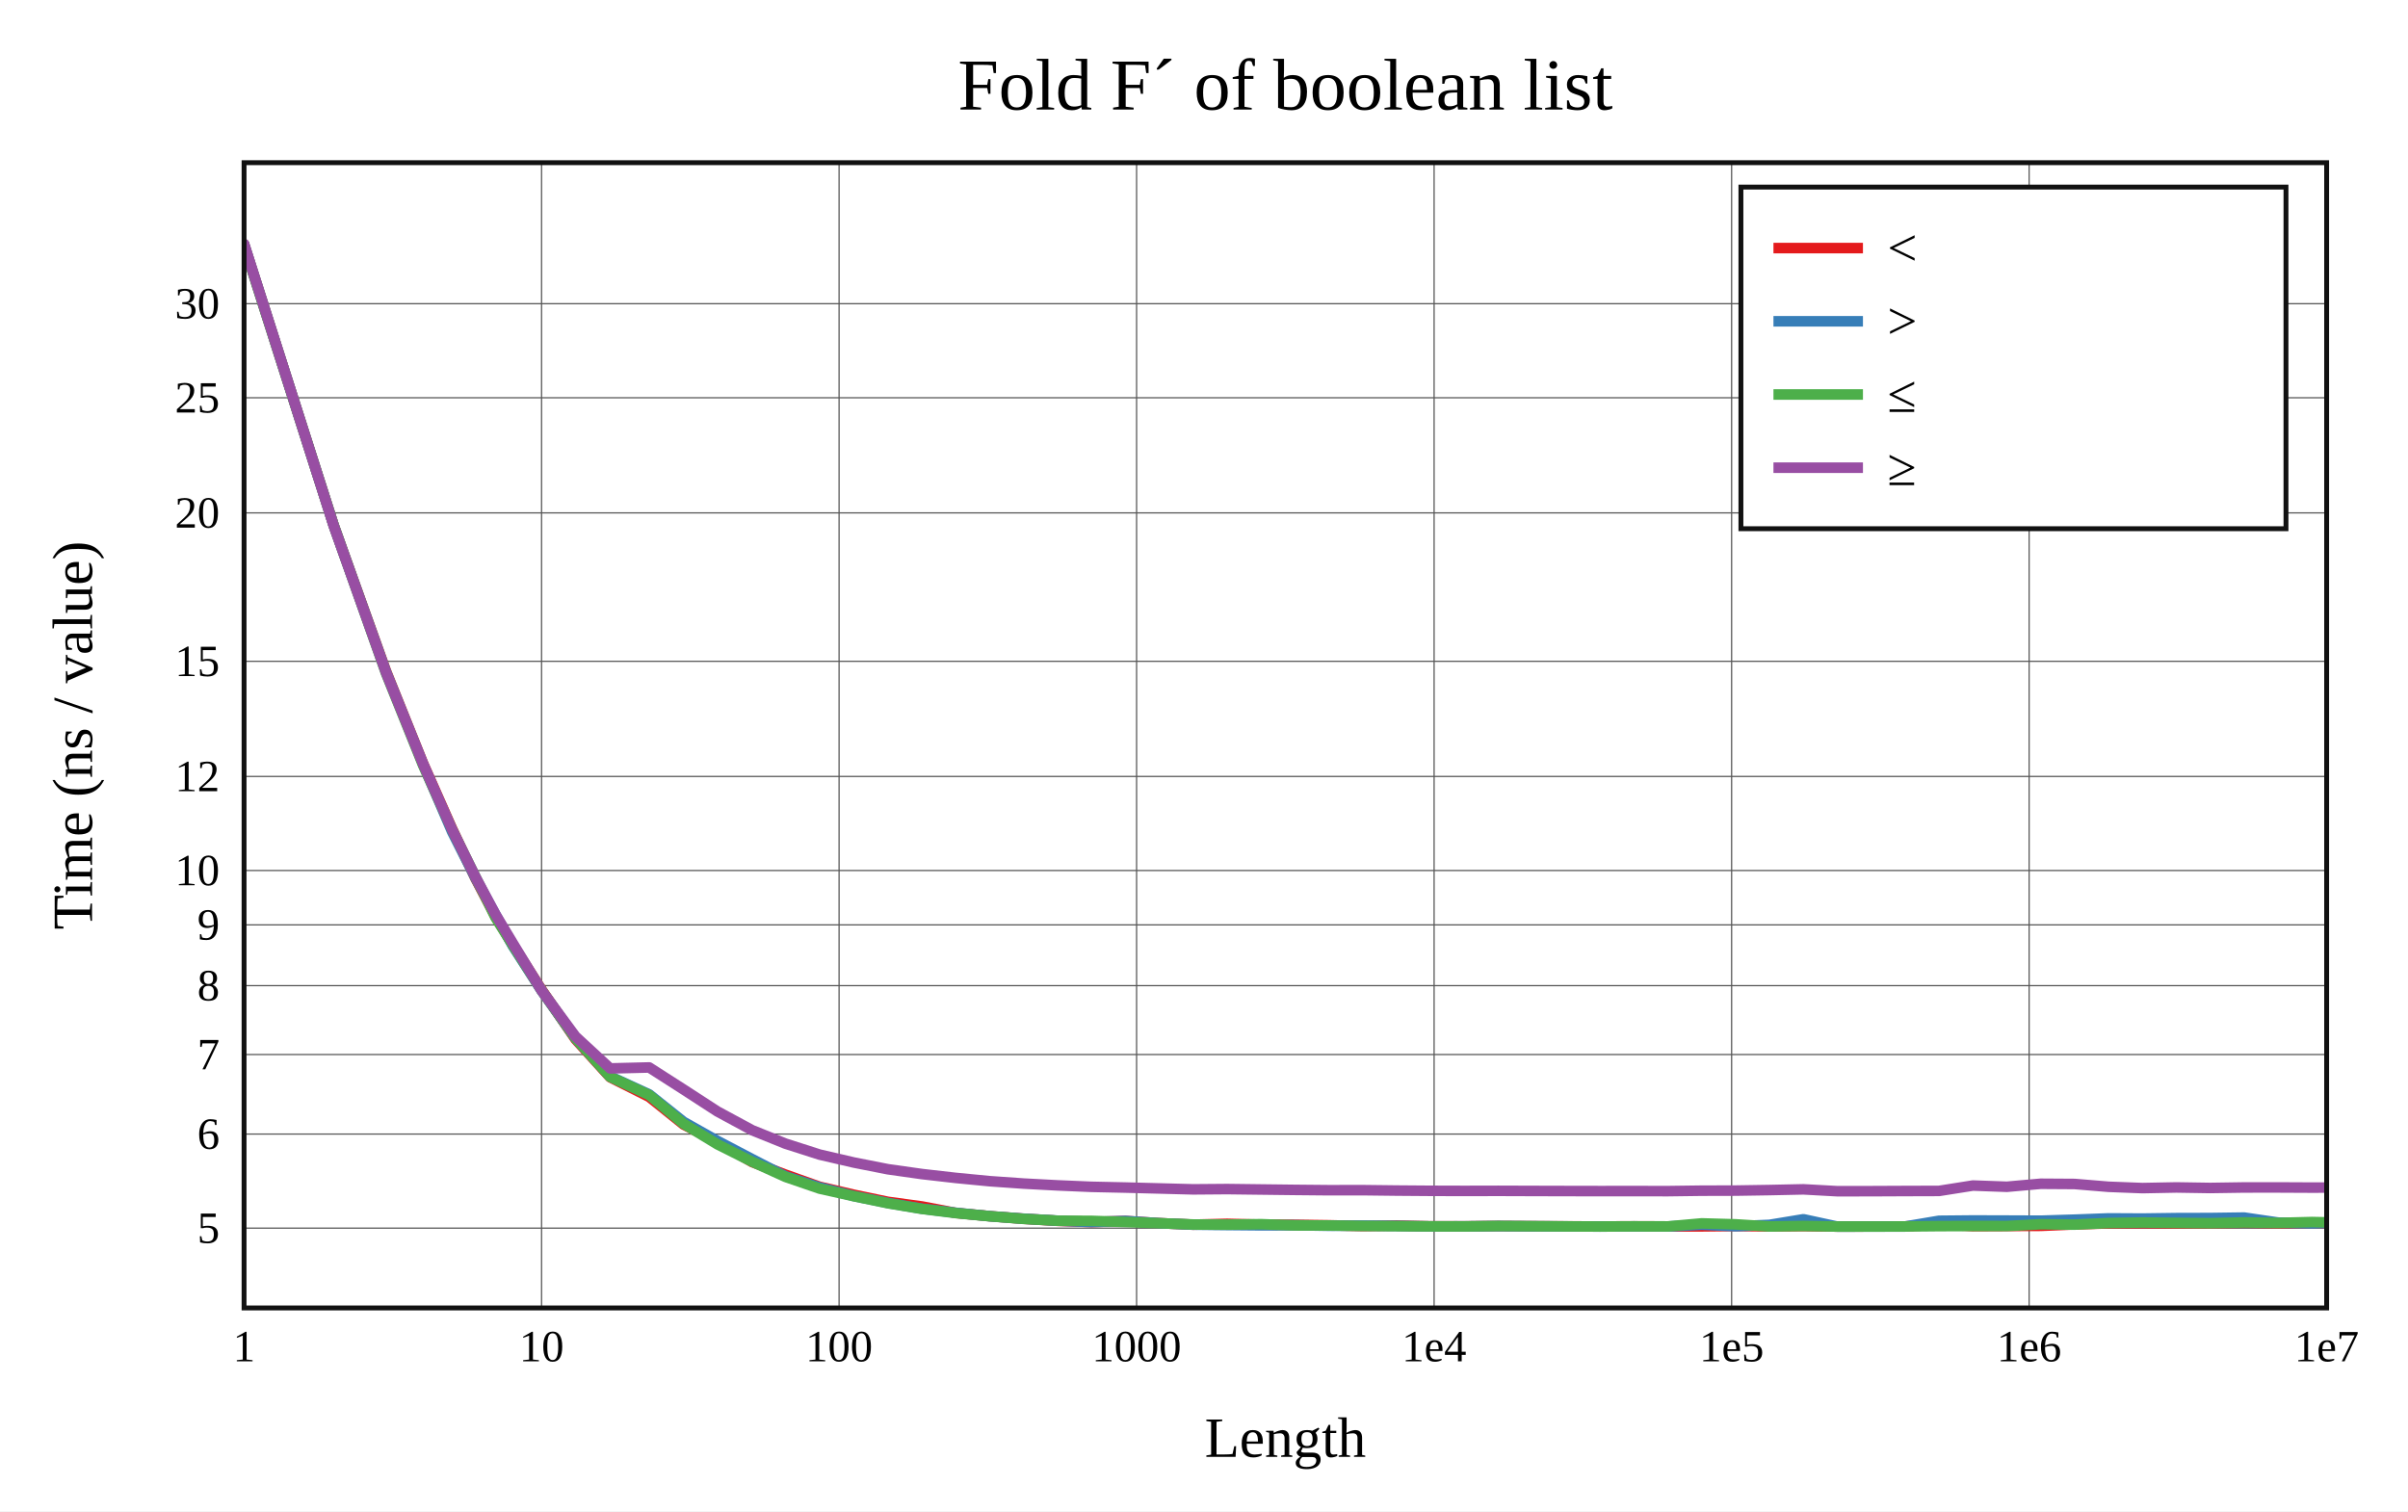
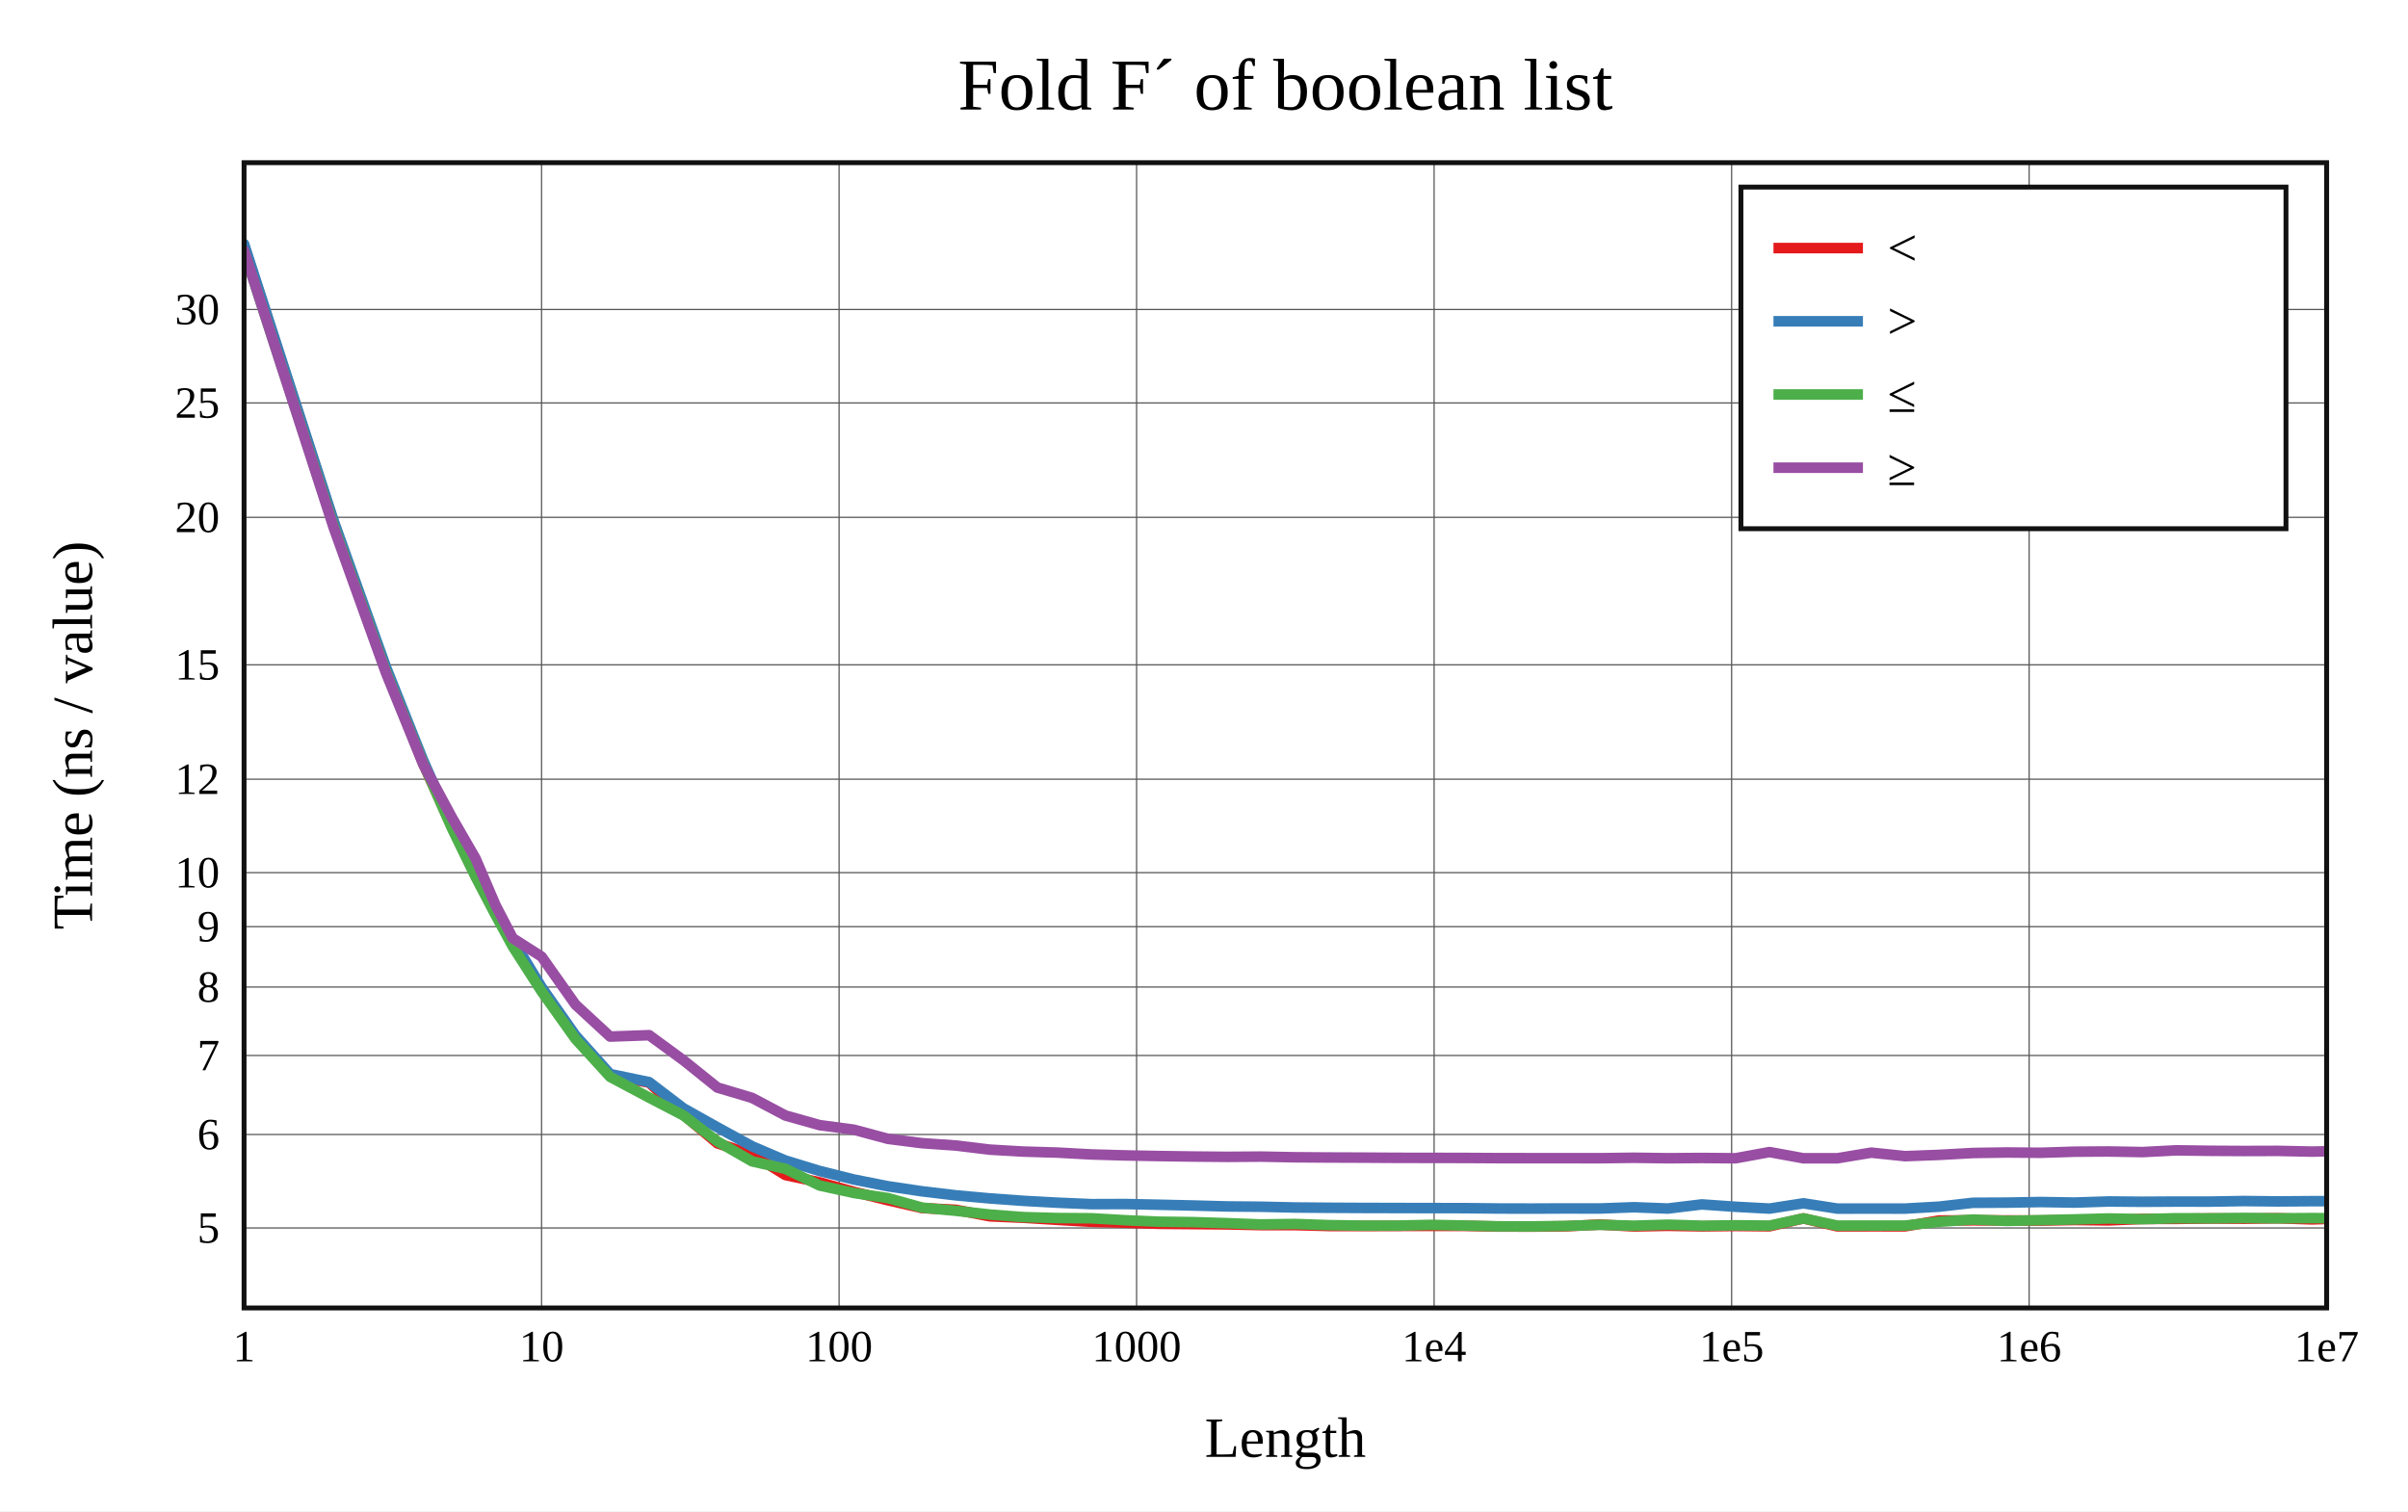
<svg xmlns="http://www.w3.org/2000/svg" viewBox="-60 -40 592 371.6" height="557.4" width="888">
  <g stroke-width="2.6" font-size="14px" text-anchor="middle">
    <defs>
      <clipPath id="clip">
        <rect x="0" y="0" width="512" height="281.6" />
      </clipPath>
    </defs>
    <rect fill="white" x="-60" y="-40" width="592" height="371.6" />
    <text dy="0.33em" font-size="18px" x="256" y="-19">Fold F´ of boolean list</text>
    <text dy="0.33em" x="256" y="313.6">Length</text>
    <text dy="0.33em" transform="rotate(-90)" x="-140.8" y="-42">Time (ns / value)</text>
    <g stroke-width="0.3" stroke="#555">
      <path d="M73.143 0v281.6" />
      <path d="M146.286 0v281.6" />
      <path d="M219.429 0v281.6" />
      <path d="M292.571 0v281.6" />
      <path d="M365.714 0v281.6" />
      <path d="M438.857 0v281.6" />
-       <path d="M0 261.976h512" />
-       <path d="M0 238.847h512" />
-       <path d="M0 219.291h512" />
-       <path d="M0 202.352h512" />
-       <path d="M0 187.41h512" />
-       <path d="M0 174.043h512" />
-       <path d="M0 150.914h512" />
-       <path d="M0 122.606h512" />
-       <path d="M0 86.11h512" />
-       <path d="M0 57.802h512" />
-       <path d="M0 34.673h512" />
+       <path d="M0 261.936h512" />
+       <path d="M0 238.955h512" />
+       <path d="M0 219.526h512" />
+       <path d="M0 202.695h512" />
+       <path d="M0 187.85h512" />
+       <path d="M0 174.57h512" />
+       <path d="M0 151.59h512" />
+       <path d="M0 123.465h512" />
+       <path d="M0 87.205h512" />
+       <path d="M0 59.079h512" />
+       <path d="M0 36.099h512" />
    </g>
    <g font-size="11px">
      <text dy="0.33em" x="0" y="291.1">1</text>
      <text dy="0.33em" x="73.143" y="291.1">10</text>
      <text dy="0.33em" x="146.286" y="291.1">100</text>
      <text dy="0.33em" x="219.429" y="291.1">1000</text>
      <text dy="0.33em" x="292.571" y="291.1">1e4</text>
      <text dy="0.33em" x="365.714" y="291.1">1e5</text>
      <text dy="0.33em" x="438.857" y="291.1">1e6</text>
      <text dy="0.33em" x="512" y="291.1">1e7</text>
      <g text-anchor="end">
-         <text dy="0.33em" x="-6" y="261.976">5</text>
-         <text dy="0.33em" x="-6" y="238.847">6</text>
-         <text dy="0.33em" x="-6" y="219.291">7</text>
-         <text dy="0.33em" x="-6" y="202.352">8</text>
-         <text dy="0.33em" x="-6" y="187.41">9</text>
-         <text dy="0.33em" x="-6" y="174.043">10</text>
-         <text dy="0.33em" x="-6" y="150.914">12</text>
-         <text dy="0.33em" x="-6" y="122.606">15</text>
-         <text dy="0.33em" x="-6" y="86.11">20</text>
-         <text dy="0.33em" x="-6" y="57.802">25</text>
-         <text dy="0.33em" x="-6" y="34.673">30</text>
+         <text dy="0.33em" x="-6" y="261.936">5</text>
+         <text dy="0.33em" x="-6" y="238.955">6</text>
+         <text dy="0.33em" x="-6" y="219.526">7</text>
+         <text dy="0.33em" x="-6" y="202.695">8</text>
+         <text dy="0.33em" x="-6" y="187.85">9</text>
+         <text dy="0.33em" x="-6" y="174.57">10</text>
+         <text dy="0.33em" x="-6" y="151.59">12</text>
+         <text dy="0.33em" x="-6" y="123.465">15</text>
+         <text dy="0.33em" x="-6" y="87.205">20</text>
+         <text dy="0.33em" x="-6" y="59.079">25</text>
+         <text dy="0.33em" x="-6" y="36.099">30</text>
      </g>
    </g>
    <g clip-path="url(#clip)" fill="none" stroke-linecap="round" stroke-linejoin="round">
-       <path stroke="#e41a1c" d="M0 20.045L22.018 89.104L34.898 125.014L44.036 147.748L51.125 163.739L56.916 176.041L61.813 185.354L66.055 192.266L73.143 203.336L81.477 215.52L89.999 224.885L99.601 229.707L108.041 236.493L116.375 240.781L124.897 245.722L133.087 248.816L141.495 251.804L149.886 253.76L158.307 255.515L166.675 256.653L175.009 258.245L183.333 259.031L191.644 259.671L199.973 260.173L208.325 260.477L216.676 260.22L225.008 260.758L233.35 261.124L241.684 260.917L250.012 261.121L258.349 261.161L266.687 261.273L275.026 261.463L283.357 261.346L291.692 261.537L300.029 261.532L308.363 261.457L316.697 261.502L325.031 261.542L333.365 261.569L341.699 261.538L350.034 261.565L358.368 261.548L366.702 261.459L375.036 261.543L383.37 261.468L391.705 261.586L400.039 261.572L408.373 261.559L416.707 261.032L425.041 261.482L433.375 261.445L441.71 261.417L450.044 261.063L458.378 260.803L466.712 260.743L475.046 260.814L483.38 260.778L491.714 260.615L500.049 260.767L508.383 260.695L516.717 260.738" />
-       <path stroke="#377eb8" d="M0 20.051L22.018 89.15L34.898 125.22L44.036 147.944L51.125 164.46L56.916 175.92L61.813 184.881L66.055 192.558L73.143 203.572L81.477 215.292L89.999 224.679L99.601 229.091L108.041 235.838L116.375 240.53L124.897 244.999L133.087 249.22L141.495 251.954L149.886 254.09L158.307 255.801L166.675 257.204L175.009 258.202L183.333 259.047L191.644 259.648L199.973 260.133L208.325 260.474L216.676 260.211L225.008 260.765L233.35 261.125L241.684 261.215L250.012 261.288L258.349 261.262L266.687 261.394L275.026 261.354L283.357 261.433L291.692 261.545L300.029 261.535L308.363 261.469L316.697 261.516L325.031 261.553L333.365 261.581L341.699 261.552L350.034 261.573L358.368 261.141L366.702 261.515L375.036 261.171L383.37 259.795L391.705 261.6L400.039 261.583L408.373 261.577L416.707 260.17L425.041 260.092L433.375 260.115L441.71 260.149L450.044 259.893L458.378 259.581L466.712 259.625L475.046 259.517L483.38 259.496L491.714 259.381L500.049 260.603L508.383 260.805L516.717 260.537" />
-       <path stroke="#4daf4a" d="M0 20.3L22.018 89.103L34.898 125.544L44.036 148.223L51.125 163.936L56.916 175.634L61.813 185.595L66.055 192.366L73.143 203.509L81.477 215.254L89.999 224.786L99.601 229.258L108.041 236.306L116.375 241.367L124.897 245.644L133.087 249.368L141.495 252.259L149.886 254.126L158.307 255.868L166.675 257.26L175.009 258.281L183.333 259.062L191.644 259.704L199.973 260.155L208.325 260.19L216.676 260.468L225.008 260.771L233.35 261.083L241.684 261.116L250.012 261.007L258.349 261.306L266.687 261.33L275.026 261.442L283.357 261.497L291.692 261.542L300.029 261.557L308.363 261.457L316.697 261.507L325.031 261.549L333.365 261.576L341.699 261.539L350.034 261.556L358.368 260.81L366.702 261.044L375.036 261.57L383.37 261.455L391.705 261.585L400.039 261.583L408.373 261.564L416.707 261.487L425.041 261.457L433.375 261.46L441.71 261.023L450.044 261.112L458.378 260.723L466.712 260.596L475.046 260.689L483.38 260.762L491.714 260.578L500.049 260.693L508.383 260.479L516.717 260.652" />
-       <path stroke="#984ea3" d="M0 20L22.018 89.206L34.898 125.354L44.036 147.886L51.125 163.934L56.916 175.668L61.813 184.83L66.055 191.893L73.143 203.541L81.477 214.847L89.999 222.707L99.601 222.47L108.041 227.881L116.375 233.291L124.897 237.895L133.087 241.199L141.495 243.894L149.886 245.841L158.307 247.501L166.675 248.683L175.009 249.634L183.333 250.438L191.644 251.021L199.973 251.465L208.325 251.822L216.676 252.002L225.008 252.22L233.35 252.442L241.684 252.376L250.012 252.478L258.349 252.577L266.687 252.654L275.026 252.642L283.357 252.74L291.692 252.803L300.029 252.827L308.363 252.808L316.697 252.836L325.031 252.857L333.365 252.873L341.699 252.866L350.034 252.879L358.368 252.77L366.702 252.75L375.036 252.618L383.37 252.441L391.705 252.899L400.039 252.889L408.373 252.851L416.707 252.826L425.041 251.507L433.375 251.808L441.71 251.068L450.044 251.121L458.378 251.812L466.712 252.134L475.046 251.973L483.38 252.104L491.714 251.978L500.049 251.974L508.383 252.014L516.717 251.986" />
+       <path stroke="#e41a1c" d="M0 20.382L22.018 88.361L34.898 124.711L44.036 147.764L51.125 163.39L56.916 175.373L61.813 184.609L66.055 191.908L73.143 203.215L81.477 215.046L89.999 224.474L99.601 226.203L108.041 234.12L116.375 241.125L124.897 243.861L133.087 248.924L141.495 250.709L149.886 253.049L158.307 255.124L166.675 257.041L175.009 257.47L183.333 259.072L191.644 259.429L199.973 259.94L208.325 260.418L216.676 260.636L225.008 260.917L233.35 260.983L241.684 261.051L250.012 261.234L258.349 261.233L266.687 261.449L275.026 261.459L283.357 261.435L291.692 261.423L300.029 261.425L308.363 261.58L316.697 261.6L325.031 261.52L333.365 261.097L341.699 261.557L350.034 261.403L358.368 261.536L366.702 261.444L375.036 261.522L383.37 259.588L391.705 261.542L400.039 261.527L408.373 261.531L416.707 260.108L425.041 260.056L433.375 260.091L441.71 260.115L450.044 259.972L458.378 260.069L466.712 259.719L475.046 259.702L483.38 259.604L491.714 259.655L500.049 259.552L508.383 259.825L516.717 259.569" />
+       <path stroke="#377eb8" d="M0 20L22.018 88.056L34.898 124.029L44.036 146.936L51.125 163.012L56.916 174.895L61.813 184.115L66.055 191.063L73.143 202.725L81.477 214.582L89.999 224.087L99.601 226.087L108.041 232.522L116.375 237.192L124.897 241.854L133.087 245.354L141.495 247.923L149.886 250.016L158.307 251.685L166.675 252.923L175.009 253.916L183.333 254.669L191.644 255.269L199.973 255.723L208.325 256.08L216.676 256.054L225.008 256.227L233.35 256.416L241.684 256.643L250.012 256.717L258.349 256.903L266.687 256.972L275.026 257.014L283.357 257.034L291.692 257.052L300.029 257.062L308.363 257.151L316.697 257.168L325.031 257.134L333.365 257.15L341.699 256.84L350.034 257.16L358.368 256.144L366.702 256.727L375.036 257.172L383.37 255.878L391.705 257.174L400.039 257.168L408.373 257.173L416.707 256.701L425.041 255.747L433.375 255.707L441.71 255.558L450.044 255.695L458.378 255.423L466.712 255.495L475.046 255.446L483.38 255.453L491.714 255.316L500.049 255.406L508.383 255.347L516.717 255.351" />
+       <path stroke="#4daf4a" d="M0 21.754L22.018 89.255L34.898 125.135L44.036 147.641L51.125 163.705L56.916 175.59L61.813 184.957L66.055 192.725L73.143 203.765L81.477 215.452L89.999 224.787L99.601 229.89L108.041 234.283L116.375 240.671L124.897 245.561L133.087 247.4L141.495 251.496L149.886 253.327L158.307 254.601L166.675 256.932L175.009 257.714L183.333 258.64L191.644 259.274L199.973 259.5L208.325 259.556L216.676 260.039L225.008 260.4L233.35 260.503L241.684 260.757L250.012 261.067L258.349 260.952L266.687 261.242L275.026 261.36L283.357 261.365L291.692 261.178L300.029 261.339L308.363 261.537L316.697 261.552L325.031 261.433L333.365 261.164L341.699 261.386L350.034 261.13L358.368 261.388L366.702 261.284L375.036 261.363L383.37 259.58L391.705 261.364L400.039 261.352L408.373 261.351L416.707 260.406L425.041 259.87L433.375 260.193L441.71 260.018L450.044 259.832L458.378 259.598L466.712 259.766L475.046 259.549L483.38 259.572L491.714 259.475L500.049 259.568L508.383 259.508L516.717 259.572" />
+       <path stroke="#984ea3" d="M0 21.633L22.018 89.695L34.898 125.467L44.036 147.89L51.125 161.048L56.916 171.082L61.813 182.527L66.055 190.693L73.143 195.213L81.477 207.014L89.999 214.881L99.601 214.537L108.041 220.72L116.375 227.415L124.897 229.955L133.087 234.284L141.495 236.651L149.886 237.767L158.307 240.028L166.675 241.089L175.009 241.668L183.333 242.675L191.644 243.157L199.973 243.403L208.325 243.857L216.676 244.099L225.008 244.256L233.35 244.375L241.684 244.451L250.012 244.392L258.349 244.554L266.687 244.611L275.026 244.641L283.357 244.692L291.692 244.704L300.029 244.719L308.363 244.764L316.697 244.775L325.031 244.774L333.365 244.784L341.699 244.672L350.034 244.79L358.368 244.725L366.702 244.796L375.036 243.273L383.37 244.801L391.705 244.8L400.039 243.418L408.373 244.281L416.707 243.967L425.041 243.502L433.375 243.377L441.71 243.448L450.044 243.182L458.378 243.128L466.712 243.279L475.046 242.849L483.38 242.965L491.714 243.011L500.049 242.985L508.383 243.159L516.717 242.989" />
    </g>
    <rect stroke-width="1.2" stroke="#111" fill="none" x="0" y="0" width="512" height="281.6" />
    <g transform="translate(368,6)" text-anchor="start" font-size="13px">
      <rect stroke-width="1.2" stroke="#111" fill="white" x="0" y="0" width="134" height="84" />
      <path stroke="#e41a1c" d="M8 15h22" />
      <path stroke="#377eb8" d="M8 33h22" />
      <path stroke="#4daf4a" d="M8 51h22" />
      <path stroke="#984ea3" d="M8 69h22" />
      <text dy="0.33em" x="36" y="15">&lt;</text>
      <text dy="0.33em" x="36" y="33">&gt;</text>
      <text dy="0.33em" x="36" y="51">≤</text>
      <text dy="0.33em" x="36" y="69">≥</text>
    </g>
  </g>
</svg>
